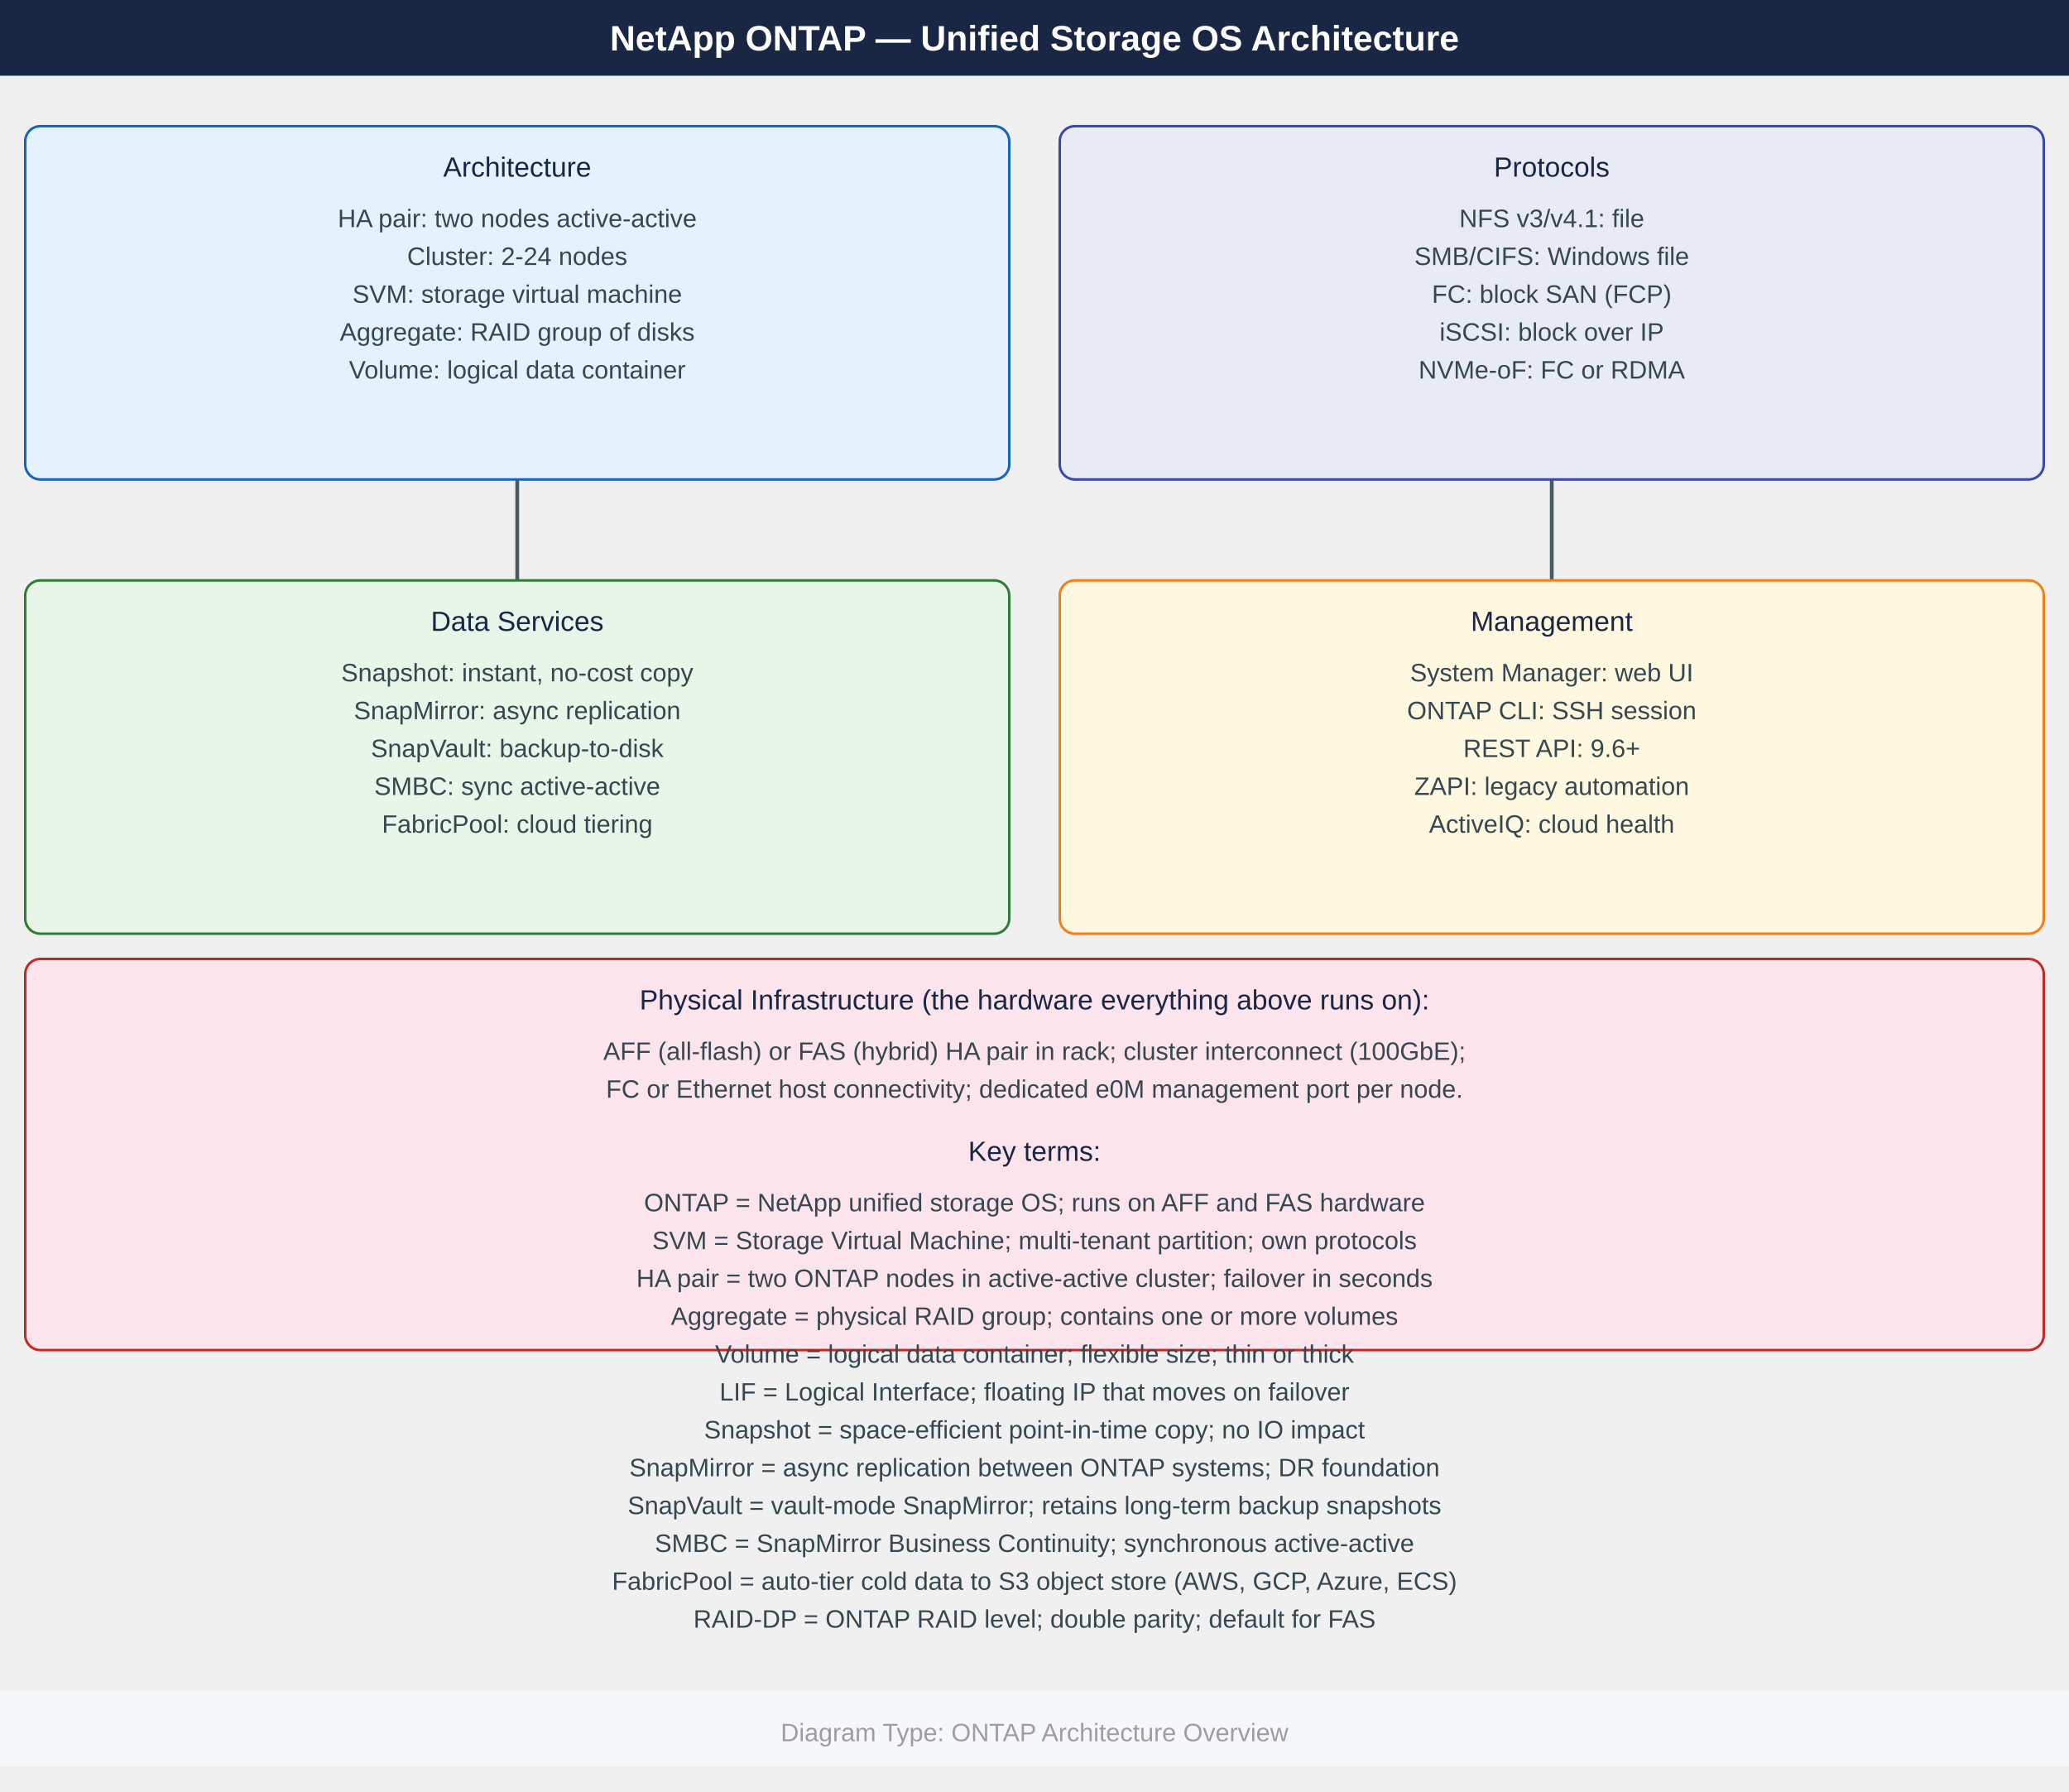
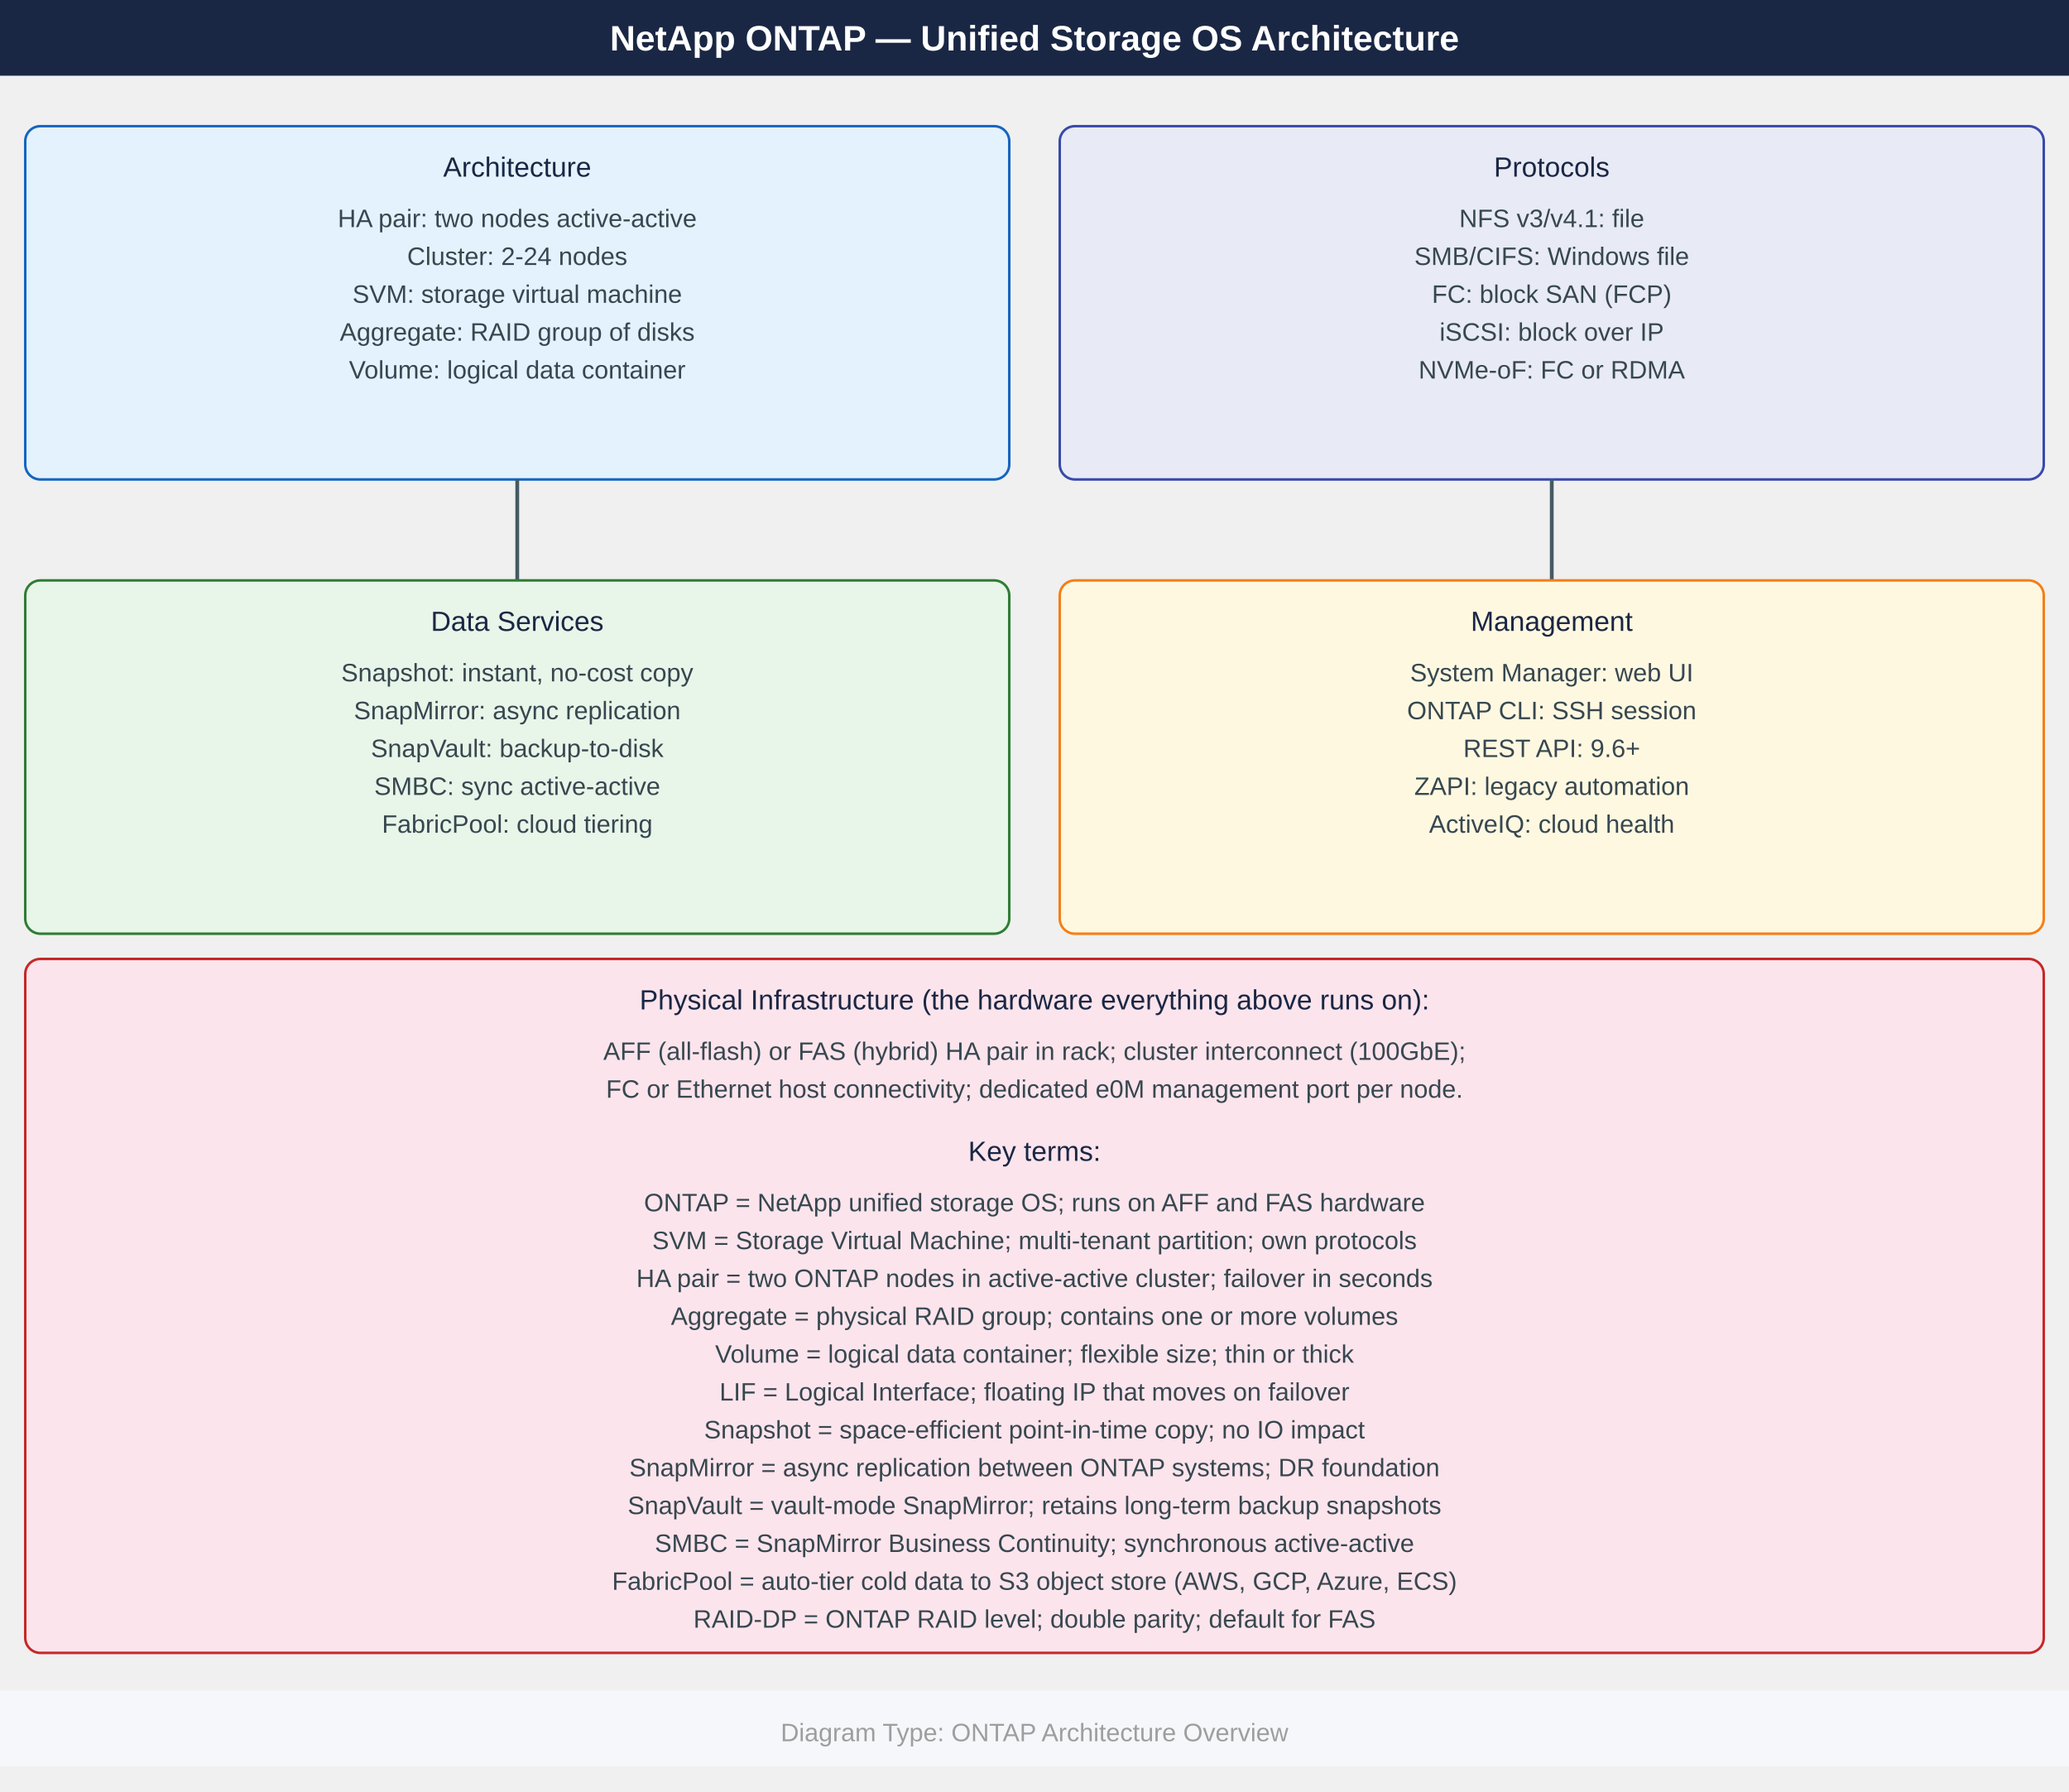
<svg xmlns="http://www.w3.org/2000/svg" width="820" height="710" viewBox="0 0 820 710">
  <defs>
    <marker id="arrowhead" markerWidth="10" markerHeight="7" refX="0" refY="3.5" orient="auto">
      <polygon points="0 0, 10 3.5, 0 7" fill="#455a64" />
    </marker>
  </defs>
  <rect width="820" height="30" fill="#1a2744" />
  <text x="410" y="20" font-family="Arial,Helvetica,sans-serif" font-size="14" font-weight="bold" fill="#ffffff" text-anchor="middle">
    NetApp ONTAP — Unified Storage OS Architecture
  </text>
  <rect x="10" y="50" width="390" height="140" rx="6" fill="#e3f2fd" stroke="#1565c0" />
  <text x="205" y="70" font-family="Arial,Helvetica,sans-serif" font-size="11" fill="#1a2744" text-anchor="middle">
    Architecture
  </text>
  <text x="205" y="90" font-family="Arial,Helvetica,sans-serif" font-size="10" fill="#37474f" text-anchor="middle">
    HA pair: two nodes active-active
  </text>
  <text x="205" y="105" font-family="Arial,Helvetica,sans-serif" font-size="10" fill="#37474f" text-anchor="middle">
    Cluster: 2-24 nodes
  </text>
  <text x="205" y="120" font-family="Arial,Helvetica,sans-serif" font-size="10" fill="#37474f" text-anchor="middle">
    SVM: storage virtual machine
  </text>
  <text x="205" y="135" font-family="Arial,Helvetica,sans-serif" font-size="10" fill="#37474f" text-anchor="middle">
    Aggregate: RAID group of disks
  </text>
  <text x="205" y="150" font-family="Arial,Helvetica,sans-serif" font-size="10" fill="#37474f" text-anchor="middle">
    Volume: logical data container
  </text>
  <rect x="420" y="50" width="390" height="140" rx="6" fill="#e8eaf6" stroke="#3949ab" />
  <text x="615" y="70" font-family="Arial,Helvetica,sans-serif" font-size="11" fill="#1a2744" text-anchor="middle">
    Protocols
  </text>
  <text x="615" y="90" font-family="Arial,Helvetica,sans-serif" font-size="10" fill="#37474f" text-anchor="middle">
    NFS v3/v4.1: file
  </text>
  <text x="615" y="105" font-family="Arial,Helvetica,sans-serif" font-size="10" fill="#37474f" text-anchor="middle">
    SMB/CIFS: Windows file
  </text>
  <text x="615" y="120" font-family="Arial,Helvetica,sans-serif" font-size="10" fill="#37474f" text-anchor="middle">
    FC: block SAN (FCP)
  </text>
  <text x="615" y="135" font-family="Arial,Helvetica,sans-serif" font-size="10" fill="#37474f" text-anchor="middle">
    iSCSI: block over IP
  </text>
  <text x="615" y="150" font-family="Arial,Helvetica,sans-serif" font-size="10" fill="#37474f" text-anchor="middle">
    NVMe-oF: FC or RDMA
  </text>
  <line x1="205" y1="190" x2="205" y2="230" stroke="#455a64" stroke-width="1.5" marker-end="url(#arrowhead)" />
  <line x1="615" y1="190" x2="615" y2="230" stroke="#455a64" stroke-width="1.5" marker-end="url(#arrowhead)" />
  <rect x="10" y="230" width="390" height="140" rx="6" fill="#e8f5e9" stroke="#2e7d32" />
  <text x="205" y="250" font-family="Arial,Helvetica,sans-serif" font-size="11" fill="#1a2744" text-anchor="middle">
    Data Services
  </text>
  <text x="205" y="270" font-family="Arial,Helvetica,sans-serif" font-size="10" fill="#37474f" text-anchor="middle">
    Snapshot: instant, no-cost copy
  </text>
  <text x="205" y="285" font-family="Arial,Helvetica,sans-serif" font-size="10" fill="#37474f" text-anchor="middle">
    SnapMirror: async replication
  </text>
  <text x="205" y="300" font-family="Arial,Helvetica,sans-serif" font-size="10" fill="#37474f" text-anchor="middle">
    SnapVault: backup-to-disk
  </text>
  <text x="205" y="315" font-family="Arial,Helvetica,sans-serif" font-size="10" fill="#37474f" text-anchor="middle">
    SMBC: sync active-active
  </text>
  <text x="205" y="330" font-family="Arial,Helvetica,sans-serif" font-size="10" fill="#37474f" text-anchor="middle">
    FabricPool: cloud tiering
  </text>
  <rect x="420" y="230" width="390" height="140" rx="6" fill="#fff8e1" stroke="#f57f17" />
  <text x="615" y="250" font-family="Arial,Helvetica,sans-serif" font-size="11" fill="#1a2744" text-anchor="middle">
    Management
  </text>
  <text x="615" y="270" font-family="Arial,Helvetica,sans-serif" font-size="10" fill="#37474f" text-anchor="middle">
    System Manager: web UI
  </text>
  <text x="615" y="285" font-family="Arial,Helvetica,sans-serif" font-size="10" fill="#37474f" text-anchor="middle">
    ONTAP CLI: SSH session
  </text>
  <text x="615" y="300" font-family="Arial,Helvetica,sans-serif" font-size="10" fill="#37474f" text-anchor="middle">
    REST API: 9.6+
  </text>
  <text x="615" y="315" font-family="Arial,Helvetica,sans-serif" font-size="10" fill="#37474f" text-anchor="middle">
    ZAPI: legacy automation
  </text>
  <text x="615" y="330" font-family="Arial,Helvetica,sans-serif" font-size="10" fill="#37474f" text-anchor="middle">
    ActiveIQ: cloud health
  </text>
-   <rect x="10" y="380" width="800" height="155" rx="6" fill="#fce4ec" stroke="#c62828" />
+   <rect x="10" y="380" width="800" height="275" rx="6" fill="#fce4ec" stroke="#c62828" />
  <text x="410" y="400" font-family="Arial,Helvetica,sans-serif" font-size="11" fill="#1a2744" text-anchor="middle">
    Physical Infrastructure (the hardware everything above runs on):
  </text>
  <text x="410" y="420" font-family="Arial,Helvetica,sans-serif" font-size="10" fill="#37474f" text-anchor="middle">
    AFF (all-flash) or FAS (hybrid) HA pair in rack; cluster interconnect (100GbE);
  </text>
  <text x="410" y="435" font-family="Arial,Helvetica,sans-serif" font-size="10" fill="#37474f" text-anchor="middle">
    FC or Ethernet host connectivity; dedicated e0M management port per node.
  </text>
  <text x="410" y="460" font-family="Arial,Helvetica,sans-serif" font-size="11" fill="#1a2744" text-anchor="middle">
    Key terms:
  </text>
  <text x="410" y="480" font-family="Arial,Helvetica,sans-serif" font-size="10" fill="#37474f" text-anchor="middle">
    ONTAP = NetApp unified storage OS; runs on AFF and FAS hardware
  </text>
  <text x="410" y="495" font-family="Arial,Helvetica,sans-serif" font-size="10" fill="#37474f" text-anchor="middle">
    SVM = Storage Virtual Machine; multi-tenant partition; own protocols
  </text>
  <text x="410" y="510" font-family="Arial,Helvetica,sans-serif" font-size="10" fill="#37474f" text-anchor="middle">
    HA pair = two ONTAP nodes in active-active cluster; failover in seconds
  </text>
  <text x="410" y="525" font-family="Arial,Helvetica,sans-serif" font-size="10" fill="#37474f" text-anchor="middle">
    Aggregate = physical RAID group; contains one or more volumes
  </text>
  <text x="410" y="540" font-family="Arial,Helvetica,sans-serif" font-size="10" fill="#37474f" text-anchor="middle">
    Volume = logical data container; flexible size; thin or thick
  </text>
  <text x="410" y="555" font-family="Arial,Helvetica,sans-serif" font-size="10" fill="#37474f" text-anchor="middle">
    LIF = Logical Interface; floating IP that moves on failover
  </text>
  <text x="410" y="570" font-family="Arial,Helvetica,sans-serif" font-size="10" fill="#37474f" text-anchor="middle">
    Snapshot = space-efficient point-in-time copy; no IO impact
  </text>
  <text x="410" y="585" font-family="Arial,Helvetica,sans-serif" font-size="10" fill="#37474f" text-anchor="middle">
    SnapMirror = async replication between ONTAP systems; DR foundation
  </text>
  <text x="410" y="600" font-family="Arial,Helvetica,sans-serif" font-size="10" fill="#37474f" text-anchor="middle">
    SnapVault = vault-mode SnapMirror; retains long-term backup snapshots
  </text>
  <text x="410" y="615" font-family="Arial,Helvetica,sans-serif" font-size="10" fill="#37474f" text-anchor="middle">
    SMBC = SnapMirror Business Continuity; synchronous active-active
  </text>
  <text x="410" y="630" font-family="Arial,Helvetica,sans-serif" font-size="10" fill="#37474f" text-anchor="middle">
    FabricPool = auto-tier cold data to S3 object store (AWS, GCP, Azure, ECS)
  </text>
  <text x="410" y="645" font-family="Arial,Helvetica,sans-serif" font-size="10" fill="#37474f" text-anchor="middle">
    RAID-DP = ONTAP RAID level; double parity; default for FAS
  </text>
  <rect y="670" width="820" height="30" fill="#f5f7fa" />
  <text x="410" y="690" font-family="Arial,Helvetica,sans-serif" font-size="10" fill="#9e9e9e" text-anchor="middle">
    Diagram Type: ONTAP Architecture Overview
  </text>
</svg>
